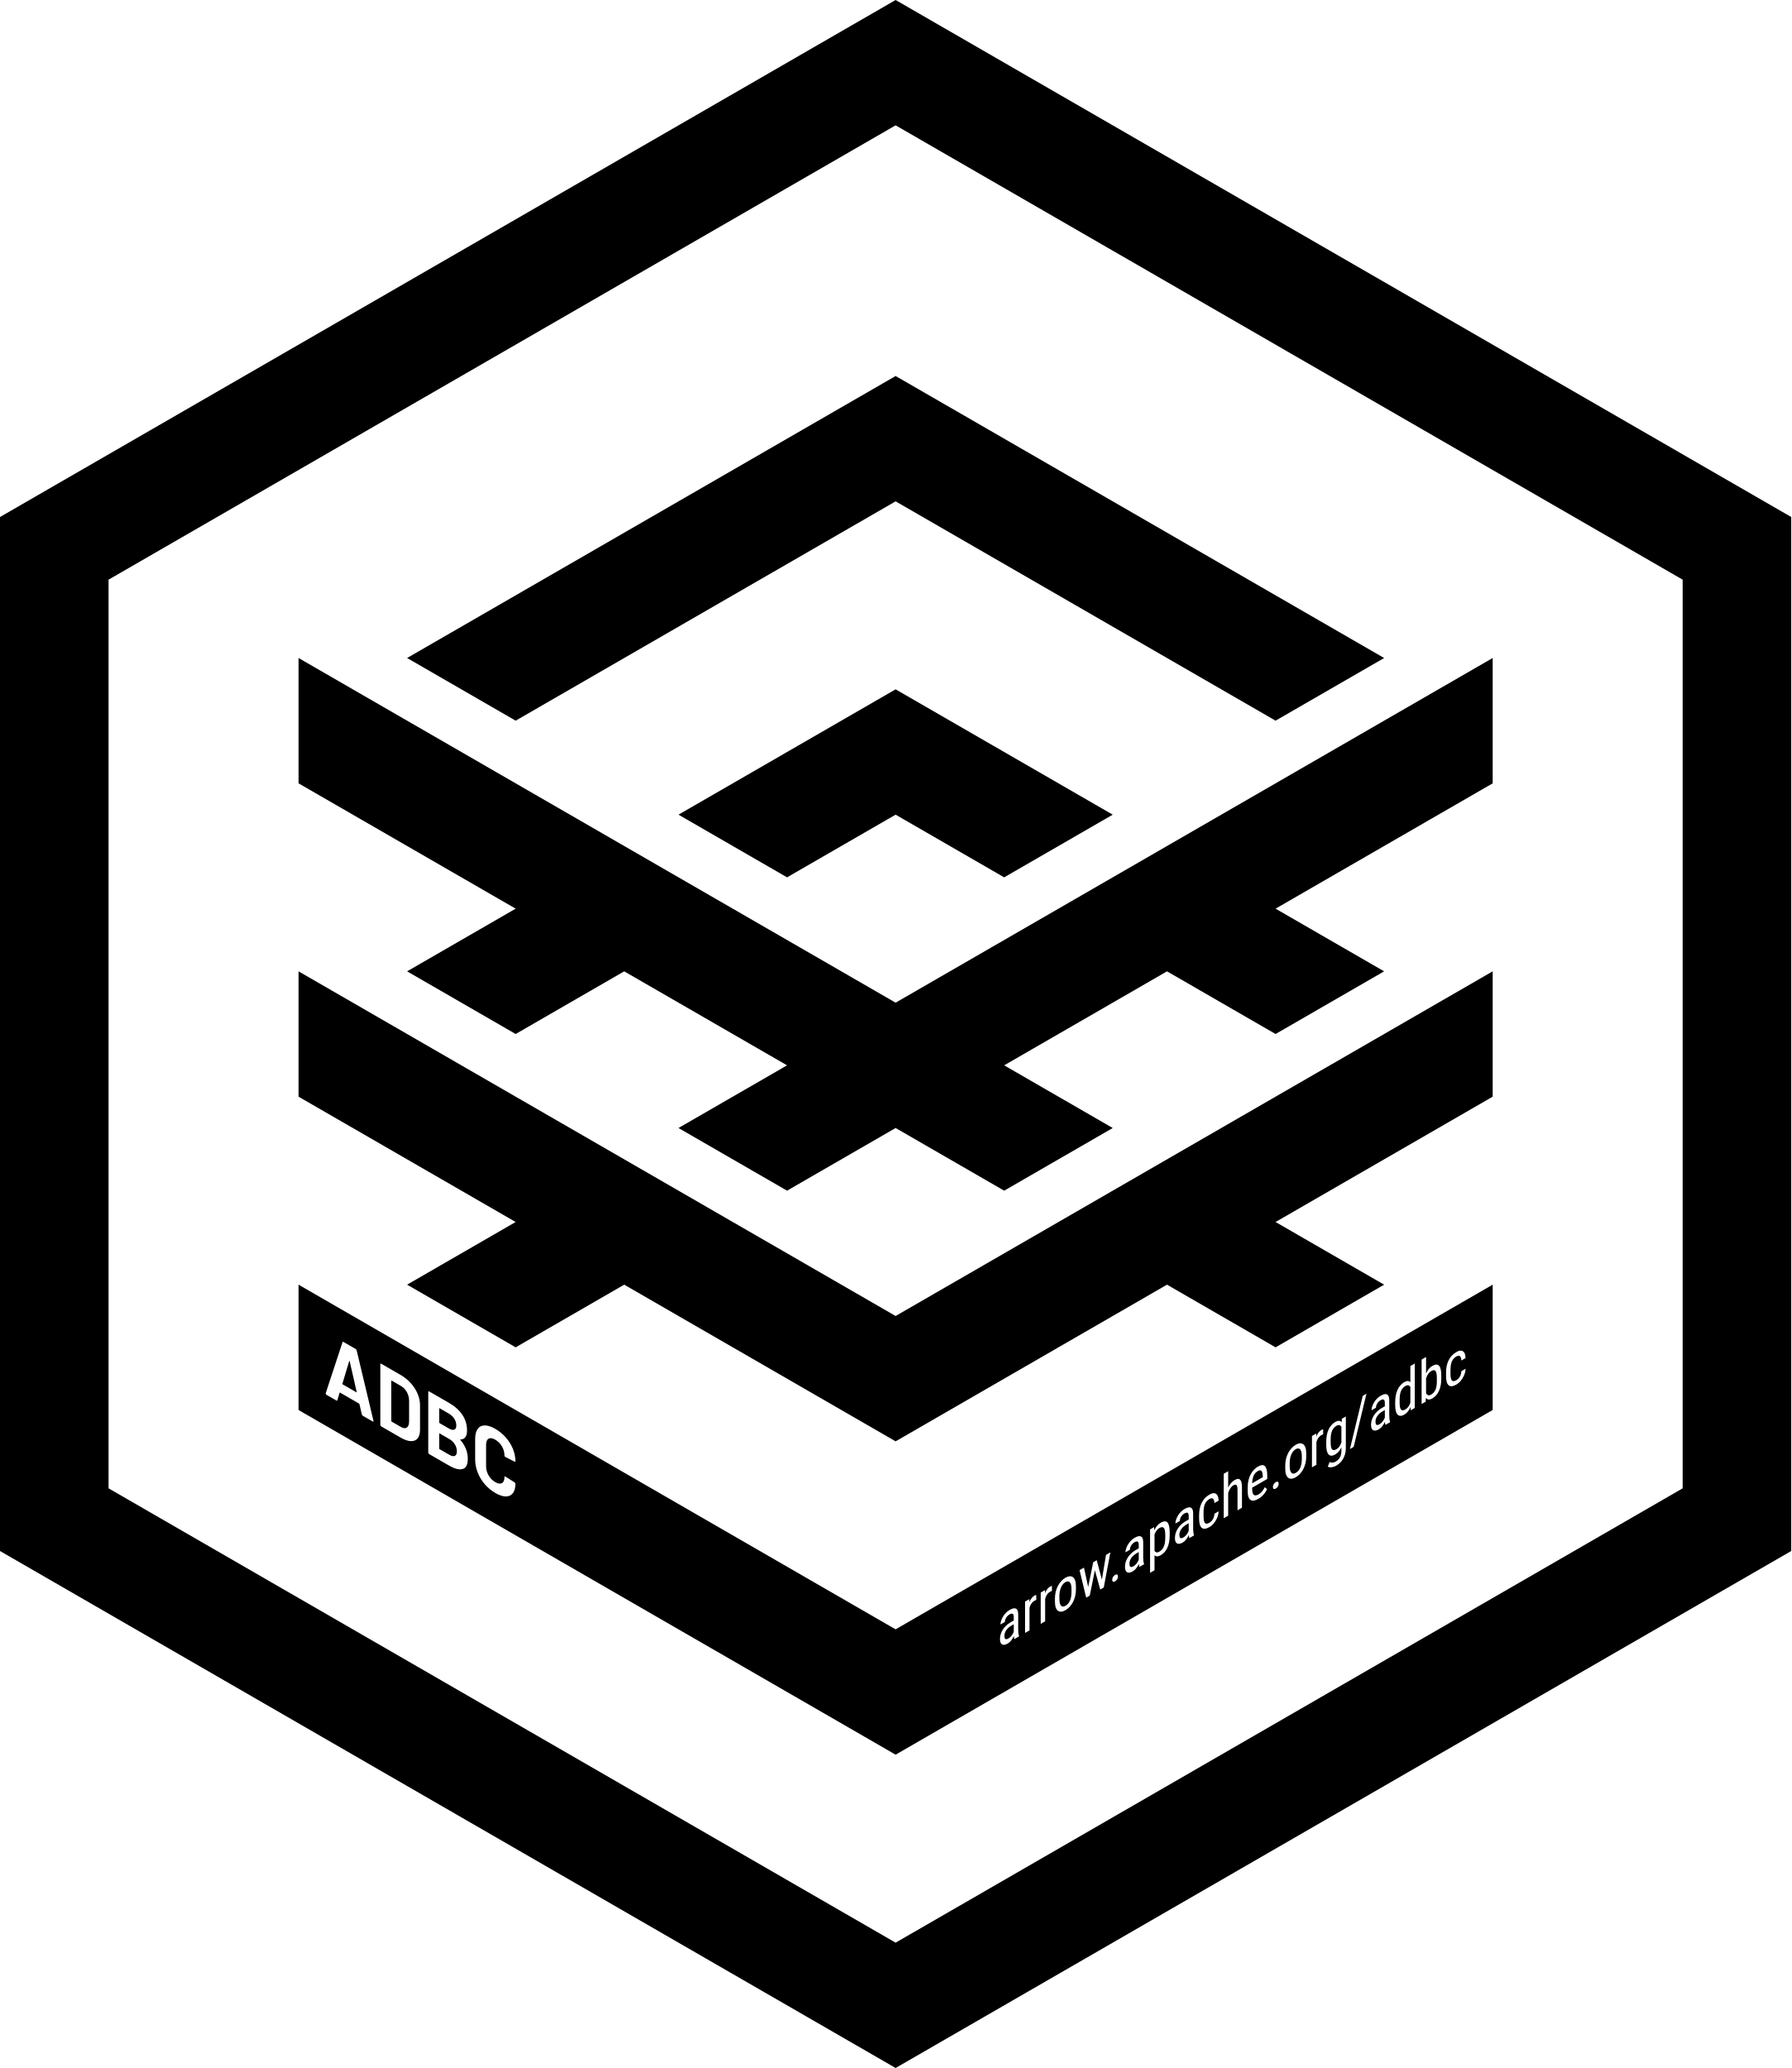
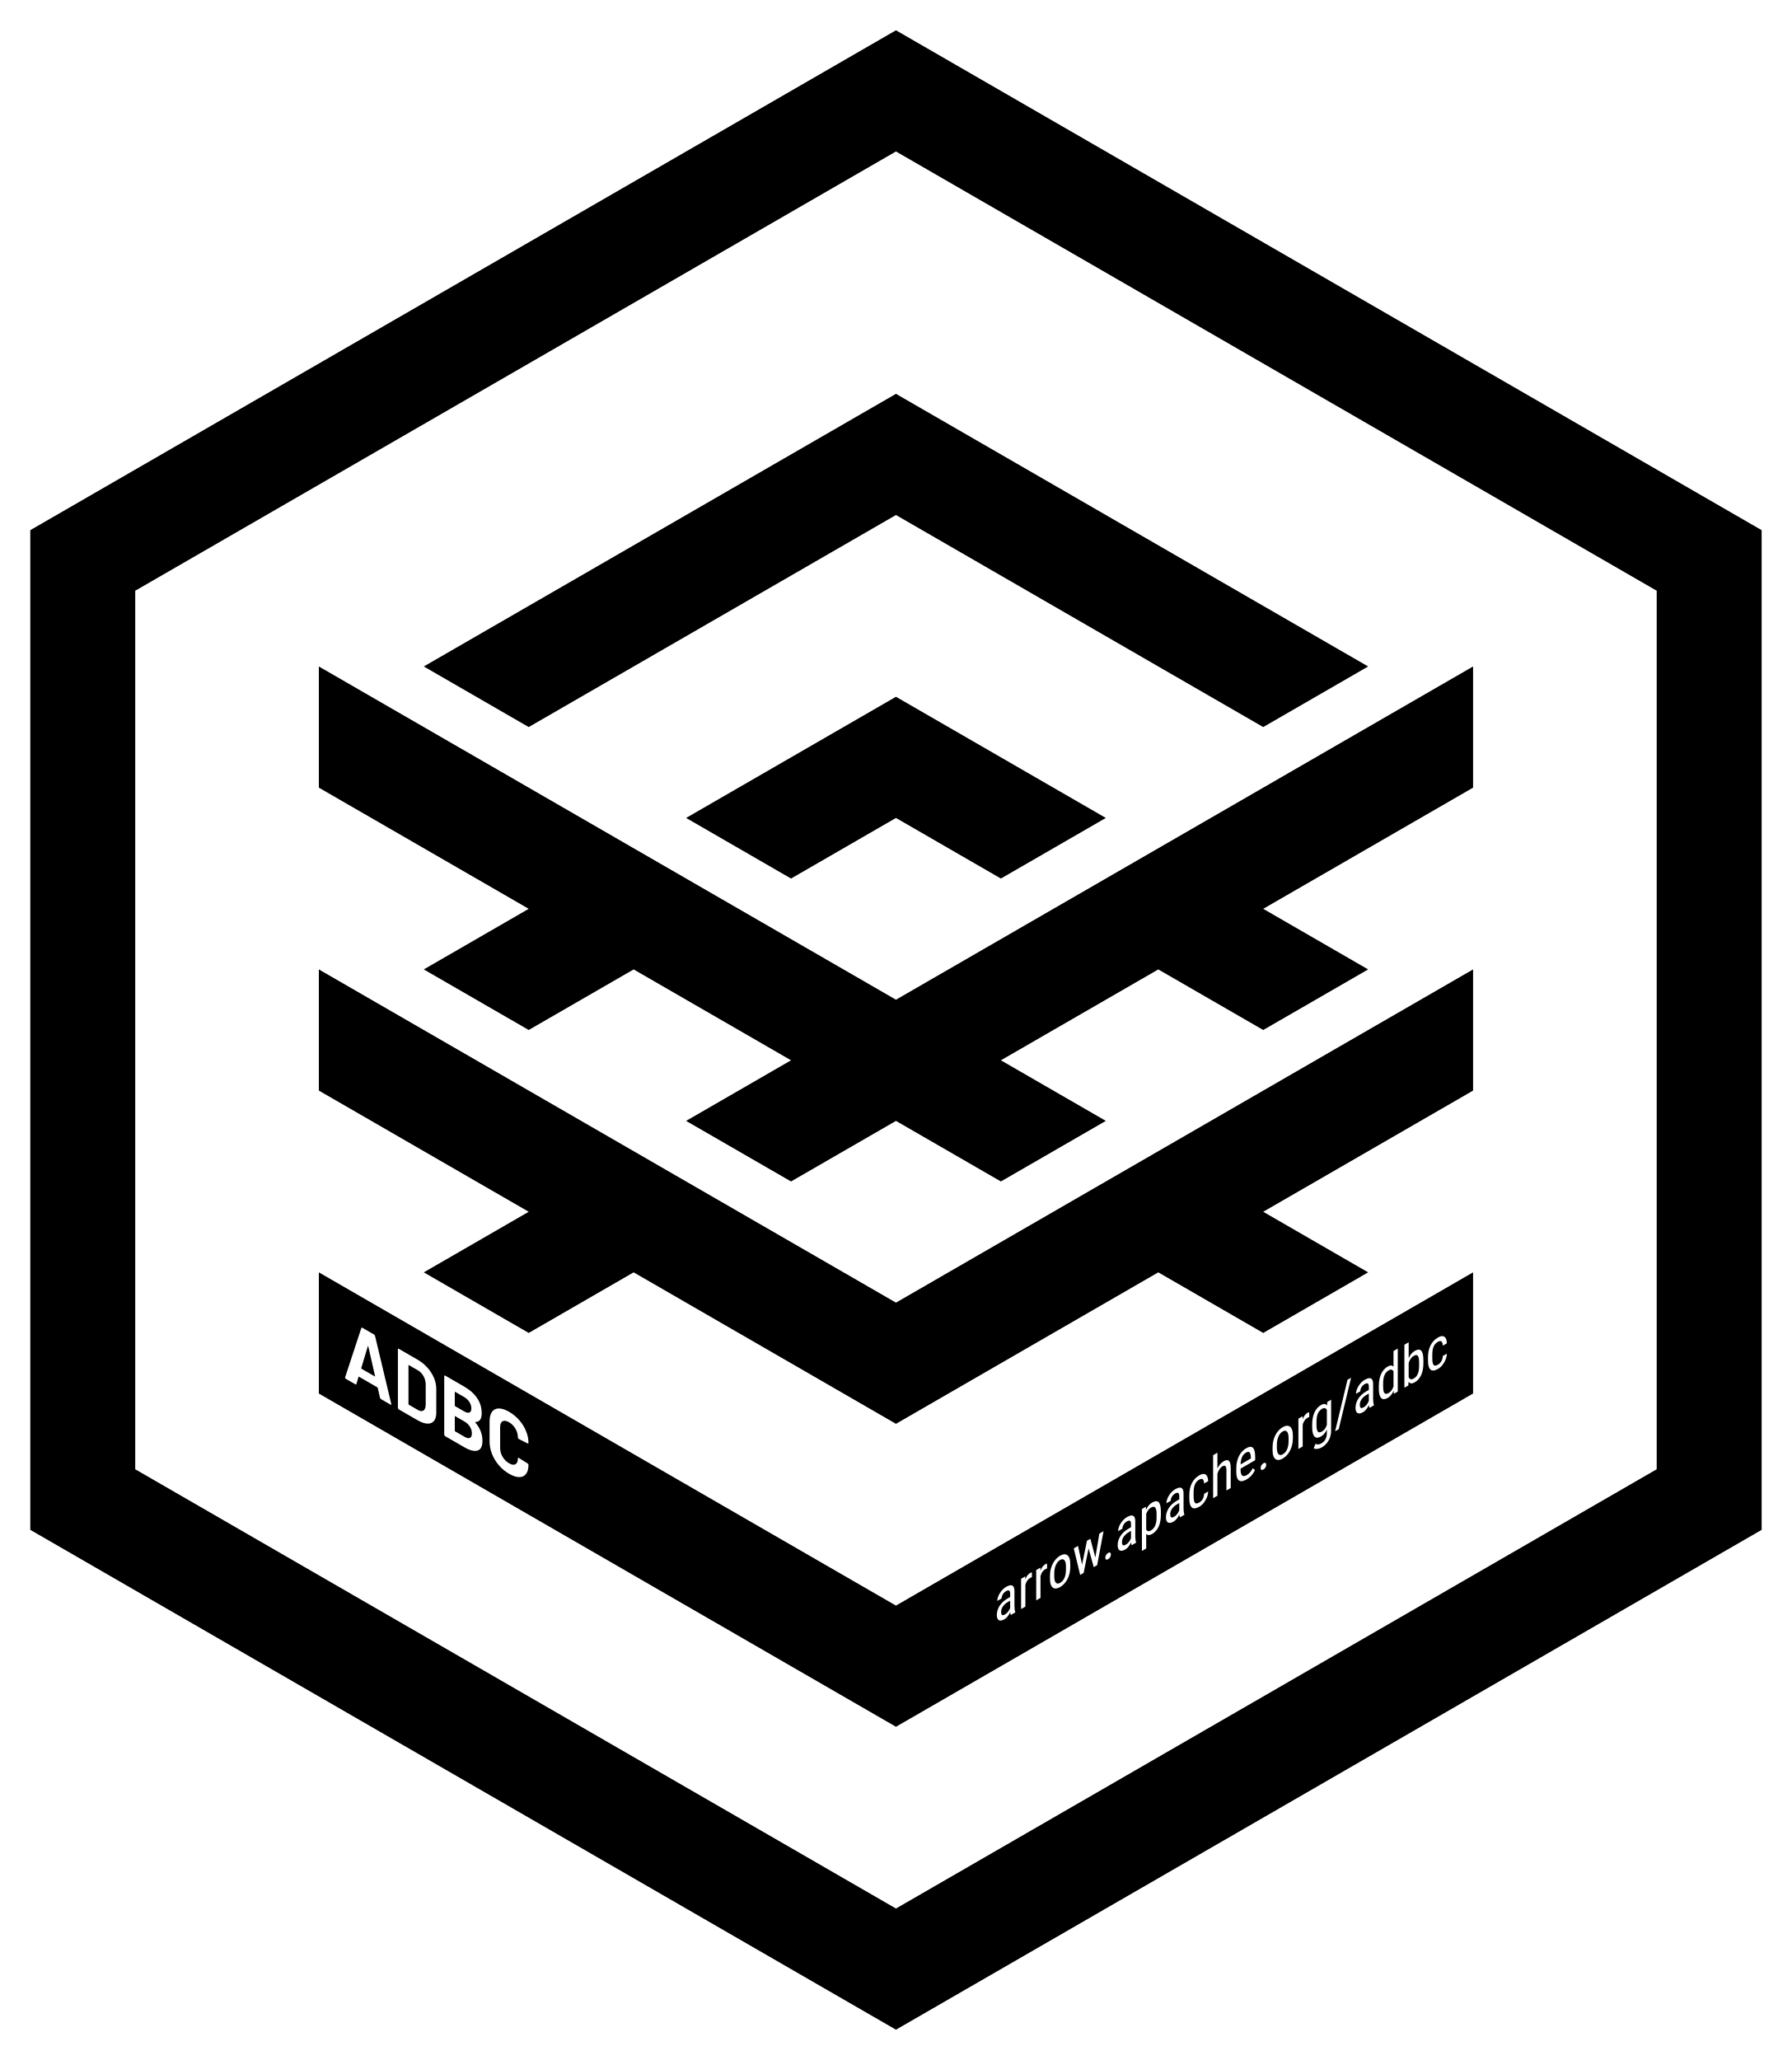
- <svg xmlns="http://www.w3.org/2000/svg" width="100%" height="100%" viewBox="-27.5 -28.868 165 190.526" version="1.1" xml:space="preserve" style="fill-rule:evenodd;clip-rule:evenodd;stroke-linejoin:round;stroke-miterlimit:2;">
+ <svg xmlns="http://www.w3.org/2000/svg" width="100%" height="100%" viewBox="-30.387 -31.755 170.774 196.3" version="1.1" xml:space="preserve" style="fill-rule:evenodd;clip-rule:evenodd;stroke-linejoin:round;stroke-miterlimit:2;">
  <path d="M55,-28.868L137.5,18.764L137.5,114.027L55,161.658L-27.5,114.027L-27.5,18.764ZM55,-17.321L127.5,24.537L127.5,108.253L55,150.111L-17.5,108.253L-17.5,24.537Z" />
  <path d="M10,31.754L20,37.528L55,17.321L90,37.528L100,31.754L55,5.774Z" />
  <path d="M20,66.395L30,60.622L45,69.282L35,75.056L45,80.829L55,75.056L65,80.829L75,75.056L65,69.282L80,60.622L90,66.395L100,60.622L90,54.848L110,43.301L110,31.754L55,63.509L0,31.754L0,43.301L20,54.848L10,60.622Z" />
  <path d="M45,51.962L55,46.188L65,51.962L75,46.188L55,34.641L35,46.188Z" />
  <path d="M90,95.263L100,89.489L90,83.716L110,72.169L110,60.622L55,92.376L0,60.622L0,72.169L20,83.716L10,89.489L20,95.263L30,89.489L55,103.923L80,89.489Z" />
  <path d="M55 121.244 110 89.489V101.036L55 132.791L0 101.036V89.489ZM7.534 96.825V102.4Q7.534 102.442 7.559 102.485Q7.584 102.528 7.62 102.549L9.406 103.58Q9.941 103.889 10.345 103.904Q10.749 103.918 10.97 103.65Q11.191 103.382 11.191 102.862V100.586Q11.191 100.066 10.97 99.543Q10.749 99.019 10.345 98.567Q9.941 98.116 9.406 97.806L7.62 96.775Q7.584 96.755 7.559 96.769Q7.534 96.784 7.534 96.825ZM15.591 105.535Q15.591 104.594 14.913 103.799Q14.886 103.768 14.893 103.756Q14.897 103.749 14.913 103.749Q15.52 103.745 15.52 102.92Q15.52 101.337 13.827 100.359L12.034 99.324Q11.999 99.303 11.974 99.318Q11.949 99.332 11.949 99.374V104.949Q11.949 104.99 11.974 105.034Q11.999 105.077 12.034 105.098L13.884 106.166Q14.649 106.607 15.12 106.471Q15.591 106.335 15.591 105.535ZM5.613 100.499 5.827 101.431Q5.849 101.526 5.92 101.567L6.827 102.091Q6.872 102.117 6.891 102.104Q6.906 102.095 6.906 102.062Q6.906 102.038 6.899 102.017L5.356 95.551Q5.334 95.456 5.263 95.415L4.141 94.767Q4.102 94.744 4.078 94.755Q4.058 94.764 4.049 94.796L2.506 99.481Q2.491 99.53 2.513 99.571Q2.534 99.613 2.577 99.637L3.484 100.161Q3.523 100.184 3.548 100.173Q3.567 100.164 3.577 100.132L3.784 99.444Q3.792 99.429 3.803 99.427Q3.811 99.426 3.82 99.431L5.577 100.446Q5.599 100.458 5.613 100.499ZM16.27 103.7V105.605Q16.27 106.199 16.499 106.784Q16.727 107.37 17.149 107.865Q17.57 108.36 18.127 108.681Q18.677 108.999 19.095 109.001Q19.513 109.003 19.745 108.7Q19.977 108.397 19.977 107.828Q19.977 107.795 19.952 107.755Q19.927 107.716 19.891 107.696L19.056 107.172Q19.01 107.146 18.989 107.159Q18.97 107.17 18.97 107.213Q18.97 107.642 18.738 107.772Q18.506 107.902 18.127 107.683Q17.741 107.461 17.509 107.063Q17.277 106.665 17.277 106.236V104.248Q17.277 103.811 17.509 103.681Q17.741 103.551 18.127 103.774Q18.506 103.992 18.738 104.39Q18.97 104.788 18.97 105.225Q18.97 105.316 19.041 105.357L19.056 105.366L19.891 105.79Q19.941 105.809 19.962 105.793Q19.977 105.78 19.977 105.749Q19.977 105.18 19.745 104.613Q19.513 104.046 19.095 103.57Q18.677 103.093 18.127 102.776Q17.57 102.454 17.149 102.458Q16.727 102.462 16.499 102.784Q16.27 103.106 16.27 103.7ZM9.441 102.603 8.577 102.104Q8.541 102.083 8.541 102.042V98.347Q8.541 98.326 8.55 98.321Q8.559 98.316 8.577 98.326L9.434 98.821Q9.777 99.019 9.981 99.392Q10.184 99.765 10.184 100.194V102.091Q10.177 102.516 9.974 102.654Q9.77 102.792 9.441 102.603ZM96.472 101.63 96.104 101.842 96.085 102.175Q96.079 102.167 96.073 102.16Q95.98 102.042 95.839 102.033Q95.698 102.023 95.504 102.136Q95.312 102.246 95.157 102.416Q95.002 102.585 94.893 102.815Q94.783 103.045 94.725 103.336Q94.667 103.627 94.667 103.984V104.254Q94.667 104.595 94.726 104.816Q94.785 105.037 94.895 105.143Q95.005 105.249 95.157 105.245Q95.31 105.241 95.499 105.132Q95.693 105.02 95.834 104.848Q95.971 104.681 96.065 104.463V104.799Q96.065 105.05 96 105.238Q95.936 105.426 95.818 105.561Q95.7 105.696 95.541 105.788Q95.407 105.865 95.259 105.884Q95.111 105.903 94.979 105.824L94.811 106.25Q94.903 106.319 95.046 106.318Q95.189 106.316 95.333 106.274Q95.476 106.231 95.571 106.176Q95.836 106.023 96.04 105.787Q96.243 105.551 96.357 105.236Q96.472 104.922 96.472 104.541ZM103.863 96.151 103.454 96.387V100.485L103.829 100.269L103.85 99.915Q103.861 99.931 103.872 99.945Q103.967 100.061 104.108 100.07Q104.249 100.08 104.443 99.968Q104.64 99.854 104.792 99.682Q104.945 99.51 105.051 99.279Q105.157 99.049 105.211 98.763Q105.266 98.476 105.266 98.135V97.865Q105.266 97.508 105.211 97.282Q105.157 97.056 105.052 96.95Q104.947 96.844 104.793 96.852Q104.64 96.861 104.441 96.976Q104.247 97.088 104.106 97.26Q103.965 97.432 103.87 97.659Q103.867 97.667 103.863 97.675ZM102.432 100.761 102.451 101.064 102.823 100.85V96.752L102.417 96.986V98.481Q102.325 98.375 102.192 98.365Q102.052 98.355 101.858 98.467Q101.671 98.575 101.516 98.745Q101.361 98.914 101.25 99.145Q101.139 99.375 101.079 99.668Q101.019 99.96 101.019 100.317V100.587Q101.019 100.928 101.079 101.148Q101.139 101.368 101.251 101.473Q101.363 101.578 101.516 101.574Q101.668 101.57 101.853 101.463Q102.047 101.351 102.188 101.179Q102.329 101.007 102.424 100.782Q102.428 100.771 102.432 100.761ZM80.247 112.579V112.31Q80.247 111.952 80.194 111.726Q80.141 111.499 80.036 111.393Q79.931 111.287 79.777 111.295Q79.623 111.304 79.422 111.42Q79.228 111.532 79.084 111.706Q78.939 111.88 78.841 112.109Q78.837 112.118 78.833 112.128L78.812 111.826L78.44 112.04V116.037L78.849 115.801V114.415Q78.946 114.518 79.086 114.521Q79.231 114.524 79.427 114.411Q79.623 114.297 79.776 114.125Q79.928 113.953 80.034 113.723Q80.139 113.493 80.193 113.207Q80.247 112.921 80.247 112.579ZM69.677 118.407V118.682Q69.677 119.018 69.75 119.231Q69.824 119.443 69.957 119.537Q70.09 119.631 70.266 119.615Q70.441 119.599 70.645 119.481Q70.848 119.364 71.024 119.177Q71.199 118.99 71.331 118.744Q71.463 118.497 71.537 118.199Q71.61 117.902 71.61 117.566V117.291Q71.61 116.955 71.537 116.743Q71.463 116.531 71.33 116.437Q71.197 116.342 71.021 116.357Q70.846 116.372 70.64 116.491Q70.439 116.607 70.263 116.795Q70.088 116.983 69.956 117.23Q69.824 117.476 69.75 117.774Q69.677 118.071 69.677 118.407ZM90.892 106.159V106.434Q90.892 106.77 90.966 106.982Q91.04 107.194 91.173 107.288Q91.305 107.382 91.481 107.366Q91.657 107.35 91.86 107.233Q92.063 107.115 92.239 106.929Q92.415 106.742 92.546 106.495Q92.678 106.248 92.752 105.951Q92.826 105.653 92.826 105.317V105.042Q92.826 104.706 92.752 104.494Q92.678 104.282 92.545 104.188Q92.412 104.094 92.237 104.108Q92.061 104.123 91.855 104.242Q91.654 104.358 91.479 104.546Q91.303 104.734 91.171 104.981Q91.04 105.228 90.966 105.525Q90.892 105.823 90.892 106.159ZM73.907 117.544 74.101 117.432 74.173 117.391 74.783 114.152 74.381 114.384 74.001 116.664 73.526 114.878 73.468 114.911 73.244 115.041 73.202 115.065 72.737 117.335 72.35 115.557 71.945 115.79 72.555 118.325 72.627 118.283 72.826 118.169 72.884 118.135 73.358 115.796 73.847 117.579ZM100.072 102.124Q100.076 102.164 100.081 102.205Q100.097 102.338 100.127 102.406L100.55 102.162V102.119Q100.513 102.023 100.493 101.872Q100.474 101.721 100.474 101.577V100.152Q100.474 99.829 100.372 99.693Q100.27 99.557 100.092 99.573Q99.915 99.589 99.683 99.722Q99.489 99.834 99.333 99.998Q99.177 100.161 99.067 100.349Q98.956 100.537 98.897 100.723Q98.838 100.91 98.838 101.064L99.247 100.828Q99.247 100.705 99.296 100.575Q99.346 100.445 99.44 100.33Q99.533 100.215 99.663 100.14Q99.797 100.062 99.886 100.059Q99.975 100.056 100.02 100.134Q100.065 100.212 100.065 100.383V100.692L99.783 100.855Q99.538 100.996 99.352 101.176Q99.166 101.355 99.043 101.555Q98.921 101.755 98.859 101.967Q98.796 102.18 98.796 102.388Q98.796 102.662 98.886 102.797Q98.976 102.932 99.139 102.934Q99.302 102.936 99.519 102.811Q99.667 102.725 99.786 102.586Q99.905 102.446 99.993 102.285Q100.038 102.203 100.072 102.124ZM77.406 115.21Q77.41 115.25 77.415 115.291Q77.431 115.425 77.461 115.493L77.884 115.249V115.206Q77.847 115.11 77.827 114.958Q77.807 114.807 77.807 114.663V113.238Q77.807 112.915 77.706 112.779Q77.604 112.643 77.426 112.659Q77.248 112.675 77.017 112.809Q76.823 112.921 76.667 113.084Q76.511 113.248 76.4 113.436Q76.289 113.624 76.23 113.81Q76.171 113.996 76.171 114.151L76.58 113.915Q76.58 113.792 76.63 113.662Q76.68 113.532 76.773 113.416Q76.867 113.301 76.996 113.226Q77.13 113.149 77.219 113.146Q77.308 113.142 77.353 113.22Q77.398 113.298 77.398 113.469V113.779L77.116 113.941Q76.872 114.083 76.686 114.262Q76.5 114.442 76.377 114.642Q76.255 114.842 76.192 115.054Q76.13 115.266 76.13 115.474Q76.13 115.749 76.22 115.884Q76.31 116.018 76.473 116.02Q76.636 116.022 76.853 115.897Q77.001 115.812 77.12 115.672Q77.239 115.533 77.327 115.371Q77.371 115.289 77.406 115.21ZM65.89 121.859Q65.894 121.899 65.899 121.94Q65.915 122.073 65.945 122.141L66.368 121.897V121.855Q66.331 121.758 66.311 121.607Q66.292 121.456 66.292 121.312V119.887Q66.292 119.564 66.19 119.428Q66.088 119.292 65.91 119.308Q65.732 119.324 65.501 119.457Q65.307 119.569 65.151 119.733Q64.995 119.896 64.884 120.084Q64.774 120.272 64.715 120.459Q64.656 120.645 64.656 120.799L65.065 120.563Q65.065 120.44 65.114 120.31Q65.164 120.18 65.258 120.065Q65.351 119.95 65.481 119.875Q65.615 119.798 65.704 119.794Q65.793 119.791 65.838 119.869Q65.883 119.947 65.883 120.118V120.427L65.601 120.59Q65.356 120.731 65.17 120.911Q64.984 121.09 64.861 121.29Q64.739 121.49 64.677 121.702Q64.614 121.915 64.614 122.123Q64.614 122.397 64.704 122.532Q64.794 122.667 64.957 122.669Q65.12 122.671 65.337 122.546Q65.485 122.46 65.604 122.321Q65.723 122.181 65.811 122.02Q65.856 121.938 65.89 121.859ZM82.006 112.554Q82.01 112.594 82.015 112.635Q82.031 112.769 82.061 112.837L82.484 112.593V112.55Q82.447 112.454 82.427 112.302Q82.408 112.151 82.408 112.007V110.582Q82.408 110.259 82.306 110.123Q82.204 109.987 82.026 110.003Q81.848 110.019 81.617 110.153Q81.423 110.265 81.267 110.428Q81.111 110.592 81 110.78Q80.89 110.968 80.831 111.154Q80.772 111.34 80.772 111.495L81.181 111.259Q81.181 111.136 81.23 111.006Q81.28 110.876 81.374 110.76Q81.467 110.645 81.597 110.57Q81.731 110.493 81.82 110.49Q81.909 110.486 81.954 110.564Q81.999 110.642 81.999 110.813V111.123L81.717 111.285Q81.472 111.427 81.286 111.606Q81.1 111.786 80.977 111.986Q80.855 112.186 80.793 112.398Q80.73 112.61 80.73 112.818Q80.73 113.093 80.82 113.228Q80.91 113.362 81.073 113.364Q81.236 113.366 81.453 113.241Q81.601 113.156 81.72 113.016Q81.839 112.877 81.927 112.715Q81.972 112.633 82.006 112.554ZM88.001 109.383Q88.182 109.356 88.406 109.227Q88.623 109.102 88.779 108.949Q88.935 108.796 89.042 108.634Q89.15 108.472 89.217 108.324L89.002 108.152Q88.902 108.353 88.768 108.523Q88.634 108.692 88.429 108.811Q88.288 108.892 88.178 108.903Q88.068 108.915 87.993 108.85Q87.918 108.785 87.88 108.641Q87.842 108.496 87.842 108.264V108.194L89.235 107.39V107.115Q89.235 106.784 89.186 106.56Q89.136 106.335 89.032 106.222Q88.928 106.108 88.762 106.116Q88.595 106.124 88.36 106.26Q88.184 106.362 88.018 106.531Q87.851 106.7 87.72 106.938Q87.588 107.175 87.51 107.484Q87.433 107.793 87.433 108.174V108.5Q87.433 108.831 87.5 109.035Q87.567 109.239 87.694 109.324Q87.821 109.41 88.001 109.383ZM85.635 108.177V106.675L85.226 106.911V111.009L85.635 110.773V108.673Q85.664 108.586 85.699 108.503Q85.776 108.323 85.88 108.185Q85.984 108.048 86.104 107.978Q86.236 107.902 86.323 107.915Q86.409 107.928 86.452 108.04Q86.495 108.153 86.495 108.38V110.277L86.904 110.041V108.149Q86.904 107.864 86.857 107.692Q86.809 107.521 86.721 107.446Q86.634 107.371 86.509 107.386Q86.384 107.401 86.232 107.489Q86.037 107.601 85.878 107.796Q85.74 107.965 85.635 108.177ZM106.877 98.102Q106.777 98.218 106.654 98.288Q106.493 98.382 106.386 98.378Q106.28 98.374 106.221 98.285Q106.162 98.196 106.138 98.038Q106.114 97.88 106.114 97.669V97.344Q106.114 97.133 106.138 96.948Q106.162 96.764 106.222 96.606Q106.282 96.449 106.387 96.323Q106.493 96.197 106.654 96.103Q106.793 96.023 106.892 96.037Q106.992 96.05 107.049 96.159Q107.107 96.269 107.116 96.477L107.5 96.255Q107.491 95.93 107.386 95.757Q107.281 95.584 107.095 95.568Q106.909 95.551 106.654 95.698Q106.412 95.838 106.233 96.032Q106.054 96.226 105.937 96.465Q105.82 96.705 105.762 96.985Q105.705 97.265 105.705 97.58V97.905Q105.705 98.22 105.762 98.434Q105.82 98.647 105.937 98.752Q106.054 98.857 106.233 98.844Q106.412 98.831 106.654 98.691Q106.881 98.56 107.069 98.33Q107.257 98.1 107.374 97.815Q107.491 97.531 107.5 97.237L107.116 97.459Q107.107 97.664 107.043 97.825Q106.978 97.987 106.877 98.102ZM84.13 111.235Q84.03 111.351 83.907 111.421Q83.745 111.515 83.639 111.511Q83.533 111.507 83.474 111.418Q83.415 111.329 83.391 111.171Q83.366 111.013 83.366 110.802V110.477Q83.366 110.266 83.391 110.081Q83.415 109.897 83.475 109.739Q83.535 109.582 83.64 109.456Q83.745 109.33 83.907 109.236Q84.046 109.156 84.145 109.17Q84.244 109.183 84.302 109.292Q84.36 109.402 84.369 109.61L84.753 109.388Q84.744 109.063 84.638 108.89Q84.533 108.717 84.347 108.701Q84.161 108.684 83.907 108.831Q83.665 108.971 83.485 109.165Q83.306 109.359 83.19 109.599Q83.073 109.838 83.015 110.118Q82.957 110.398 82.957 110.713V111.039Q82.957 111.353 83.015 111.567Q83.073 111.78 83.19 111.885Q83.306 111.99 83.485 111.977Q83.665 111.964 83.907 111.824Q84.134 111.694 84.322 111.463Q84.51 111.233 84.627 110.949Q84.744 110.664 84.753 110.37L84.369 110.592Q84.36 110.797 84.295 110.959Q84.231 111.12 84.13 111.235ZM14.399 104.199Q14.584 104.5 14.584 104.838Q14.584 105.176 14.399 105.263Q14.213 105.349 13.884 105.159L12.991 104.644Q12.956 104.623 12.956 104.582V103.213Q12.956 103.192 12.965 103.187Q12.974 103.182 12.991 103.192L13.877 103.704Q14.213 103.897 14.399 104.199ZM70.085 118.446V118.171Q70.085 117.934 70.127 117.732Q70.169 117.531 70.244 117.366Q70.319 117.202 70.421 117.083Q70.522 116.964 70.64 116.896Q70.76 116.827 70.863 116.827Q70.966 116.828 71.042 116.905Q71.118 116.983 71.16 117.136Q71.201 117.29 71.201 117.527V117.802Q71.201 118.039 71.167 118.238Q71.132 118.437 71.063 118.597Q70.994 118.757 70.888 118.878Q70.783 118.998 70.645 119.078Q70.524 119.148 70.423 119.147Q70.321 119.145 70.245 119.069Q70.169 118.993 70.127 118.838Q70.085 118.684 70.085 118.446ZM91.301 106.198V105.923Q91.301 105.685 91.342 105.484Q91.384 105.282 91.459 105.118Q91.534 104.953 91.636 104.834Q91.738 104.715 91.855 104.647Q91.976 104.578 92.078 104.579Q92.181 104.579 92.257 104.657Q92.334 104.734 92.375 104.888Q92.417 105.041 92.417 105.278V105.553Q92.417 105.791 92.382 105.989Q92.348 106.188 92.278 106.348Q92.209 106.508 92.104 106.629Q91.999 106.75 91.86 106.83Q91.74 106.899 91.638 106.898Q91.537 106.897 91.46 106.82Q91.384 106.744 91.342 106.59Q91.301 106.435 91.301 106.198ZM12.956 102.182V100.895Q12.956 100.875 12.965 100.869Q12.974 100.864 12.991 100.875L13.827 101.357Q14.163 101.551 14.349 101.844Q14.534 102.137 14.534 102.458Q14.534 102.772 14.349 102.846Q14.163 102.92 13.827 102.726L12.991 102.244Q12.956 102.223 12.956 102.182ZM78.849 114.009V112.508Q78.88 112.424 78.919 112.345Q78.986 112.206 79.079 112.093Q79.173 111.98 79.295 111.91Q79.439 111.827 79.54 111.827Q79.642 111.827 79.709 111.906Q79.776 111.984 79.807 112.145Q79.838 112.306 79.838 112.546V112.815Q79.838 113.056 79.807 113.254Q79.776 113.452 79.71 113.608Q79.644 113.765 79.543 113.883Q79.441 114 79.3 114.081Q79.131 114.179 79.021 114.149Q78.914 114.119 78.849 114.009ZM103.863 99.491V98.12Q103.902 98 103.956 97.889Q104.023 97.751 104.116 97.638Q104.21 97.525 104.335 97.453Q104.482 97.368 104.583 97.368Q104.683 97.369 104.744 97.452Q104.804 97.535 104.83 97.698Q104.857 97.861 104.857 98.102V98.371Q104.857 98.611 104.828 98.805Q104.799 98.999 104.737 99.151Q104.674 99.303 104.576 99.416Q104.478 99.529 104.337 99.61Q104.168 99.708 104.055 99.672Q103.942 99.636 103.876 99.515Q103.869 99.503 103.863 99.491ZM96.065 102.585V104.021Q96.062 104.03 96.059 104.038Q95.994 104.235 95.885 104.394Q95.776 104.553 95.605 104.651Q95.464 104.733 95.364 104.735Q95.263 104.737 95.2 104.657Q95.136 104.578 95.106 104.418Q95.076 104.258 95.076 104.018V103.748Q95.076 103.508 95.106 103.312Q95.136 103.116 95.201 102.961Q95.266 102.807 95.367 102.689Q95.469 102.572 95.61 102.49Q95.735 102.418 95.828 102.423Q95.922 102.428 95.989 102.489Q96.032 102.529 96.065 102.585ZM102.417 98.916V100.36L102.413 100.37Q102.348 100.567 102.239 100.725Q102.13 100.884 101.959 100.983Q101.818 101.064 101.718 101.066Q101.617 101.068 101.553 100.99Q101.488 100.911 101.458 100.751Q101.428 100.591 101.428 100.351V100.081Q101.428 99.841 101.459 99.644Q101.49 99.448 101.554 99.293Q101.617 99.139 101.72 99.021Q101.823 98.903 101.964 98.822Q102.089 98.75 102.182 98.755Q102.276 98.759 102.342 98.821Q102.384 98.861 102.417 98.916ZM5.327 99.402 4.07 98.677Q4.034 98.656 4.041 98.611L4.67 96.524Q4.677 96.503 4.691 96.507Q4.706 96.512 4.713 96.549L5.356 99.369Q5.364 99.401 5.354 99.408Q5.346 99.413 5.327 99.402ZM67.957 118.536 67.955 118.078Q67.939 118.074 67.885 118.093Q67.83 118.113 67.793 118.134Q67.627 118.23 67.508 118.399Q67.401 118.551 67.329 118.745L67.32 118.461L66.925 118.689V121.576L67.334 121.34V119.267Q67.368 119.139 67.421 119.026Q67.484 118.894 67.57 118.791Q67.657 118.688 67.773 118.621Q67.826 118.59 67.866 118.571Q67.907 118.552 67.957 118.536ZM69.399 117.703 69.397 117.246Q69.381 117.242 69.326 117.261Q69.272 117.28 69.235 117.302Q69.069 117.398 68.95 117.566Q68.843 117.718 68.77 117.913L68.762 117.628L68.366 117.857V120.743L68.775 120.507V118.434Q68.81 118.307 68.863 118.194Q68.926 118.062 69.012 117.959Q69.099 117.855 69.214 117.789Q69.268 117.758 69.308 117.739Q69.348 117.719 69.399 117.703ZM94.385 103.277 94.383 102.82Q94.367 102.816 94.313 102.835Q94.258 102.855 94.221 102.876Q94.055 102.972 93.936 103.141Q93.829 103.292 93.757 103.487L93.748 103.203L93.353 103.431V106.318L93.762 106.081V104.009Q93.796 103.881 93.849 103.768Q93.912 103.636 93.998 103.533Q94.085 103.429 94.201 103.363Q94.254 103.332 94.294 103.313Q94.335 103.293 94.385 103.277ZM97.195 104.433 98.373 99.534 98.031 99.732 96.851 104.631ZM100.065 101.73Q100.053 101.763 100.038 101.799Q99.972 101.954 99.854 102.105Q99.737 102.256 99.582 102.345Q99.455 102.418 99.372 102.421Q99.288 102.424 99.247 102.345Q99.205 102.266 99.205 102.093Q99.205 101.959 99.25 101.829Q99.295 101.699 99.381 101.579Q99.466 101.459 99.585 101.353Q99.704 101.247 99.85 101.163L100.065 101.039ZM77.398 114.817Q77.387 114.849 77.372 114.885Q77.306 115.041 77.188 115.191Q77.07 115.342 76.915 115.431Q76.788 115.505 76.705 115.507Q76.622 115.51 76.58 115.431Q76.539 115.353 76.539 115.179Q76.539 115.046 76.584 114.916Q76.629 114.786 76.714 114.666Q76.8 114.546 76.919 114.44Q77.038 114.333 77.183 114.249L77.398 114.125ZM81.999 112.161Q81.987 112.193 81.972 112.229Q81.906 112.385 81.788 112.535Q81.671 112.686 81.516 112.775Q81.389 112.849 81.305 112.851Q81.222 112.854 81.181 112.775Q81.139 112.697 81.139 112.523Q81.139 112.39 81.184 112.26Q81.229 112.13 81.315 112.01Q81.4 111.89 81.519 111.784Q81.638 111.678 81.784 111.593L81.999 111.469ZM65.883 121.465Q65.871 121.498 65.856 121.534Q65.79 121.689 65.672 121.84Q65.555 121.991 65.4 122.08Q65.273 122.153 65.189 122.156Q65.106 122.159 65.065 122.08Q65.023 122.001 65.023 121.828Q65.023 121.694 65.068 121.564Q65.113 121.434 65.199 121.314Q65.284 121.194 65.403 121.088Q65.522 120.982 65.668 120.898L65.883 120.774ZM87.845 107.79Q87.852 107.592 87.88 107.436Q87.918 107.225 87.986 107.077Q88.055 106.93 88.15 106.83Q88.246 106.731 88.36 106.666Q88.537 106.563 88.634 106.604Q88.732 106.646 88.774 106.792Q88.817 106.938 88.826 107.157V107.223ZM75.02 116.429Q74.951 116.555 74.951 116.68Q74.951 116.803 75.02 116.849Q75.088 116.895 75.217 116.82Q75.347 116.745 75.415 116.621Q75.483 116.496 75.483 116.373Q75.483 116.248 75.415 116.2Q75.347 116.153 75.217 116.228Q75.088 116.302 75.02 116.429ZM89.823 107.882Q89.755 108.008 89.755 108.133Q89.755 108.256 89.823 108.302Q89.891 108.348 90.021 108.273Q90.15 108.198 90.218 108.074Q90.287 107.949 90.287 107.826Q90.287 107.701 90.218 107.654Q90.15 107.606 90.021 107.681Q89.891 107.756 89.823 107.882Z" />
</svg>
